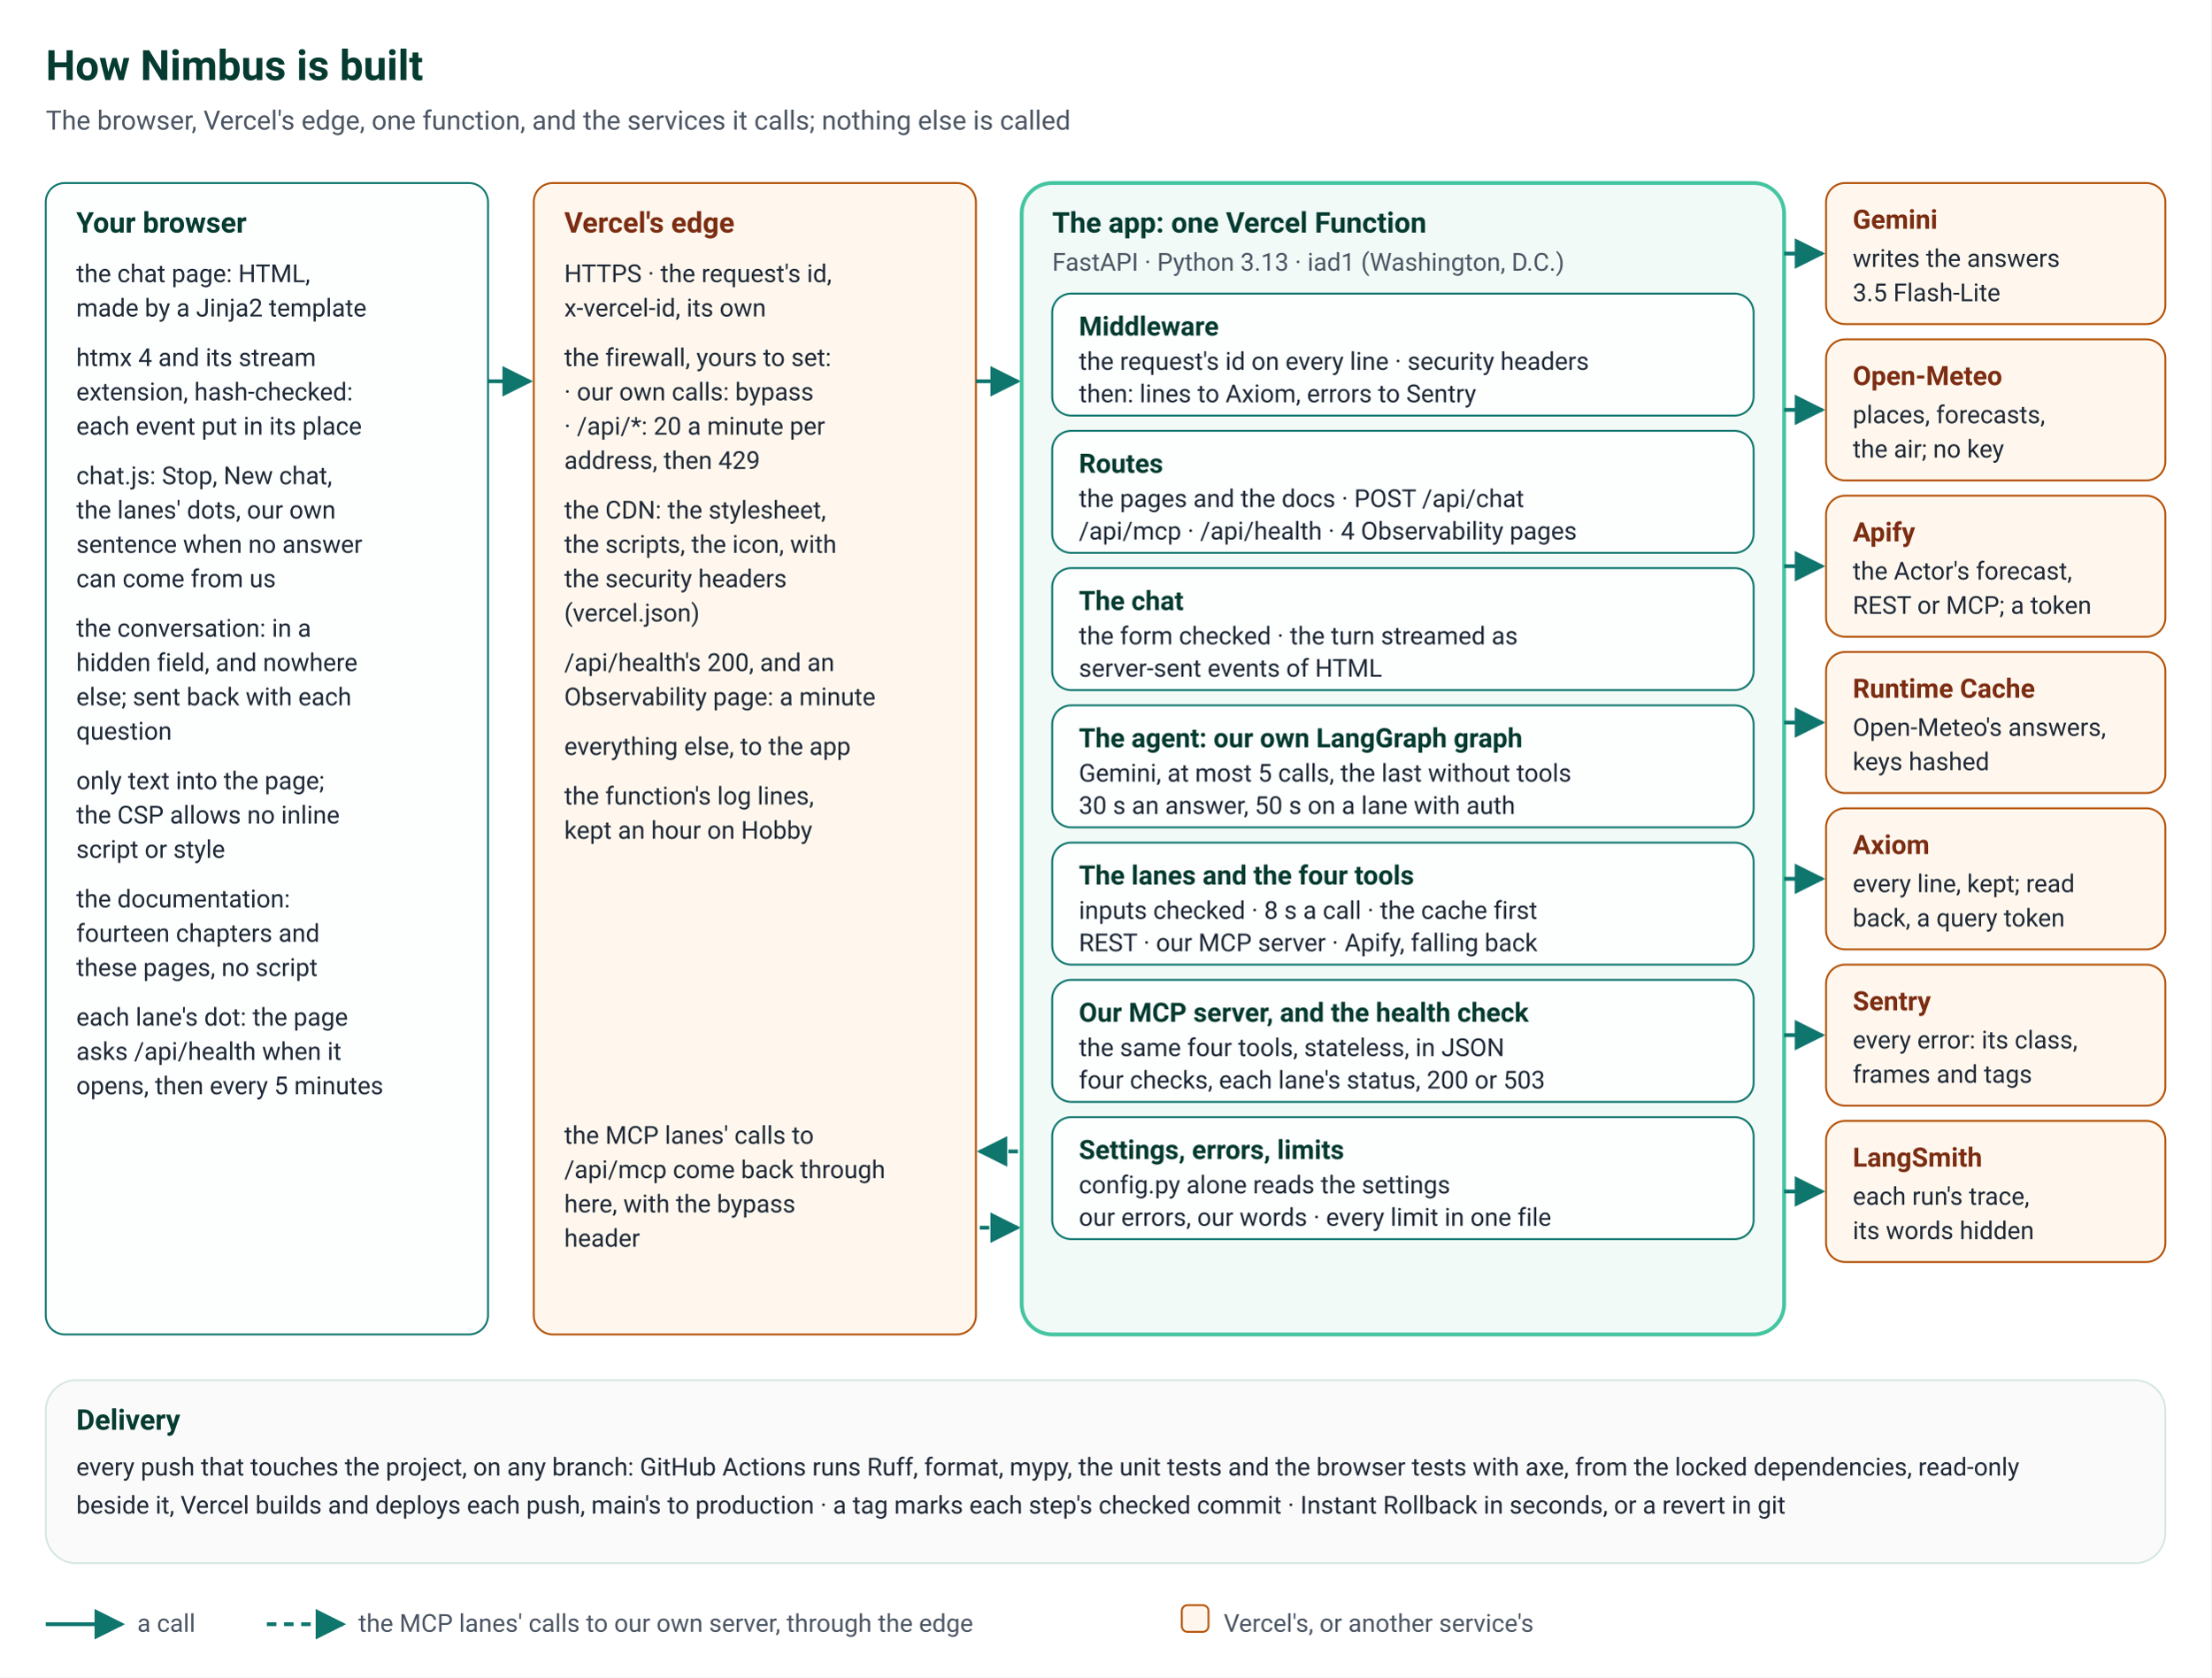
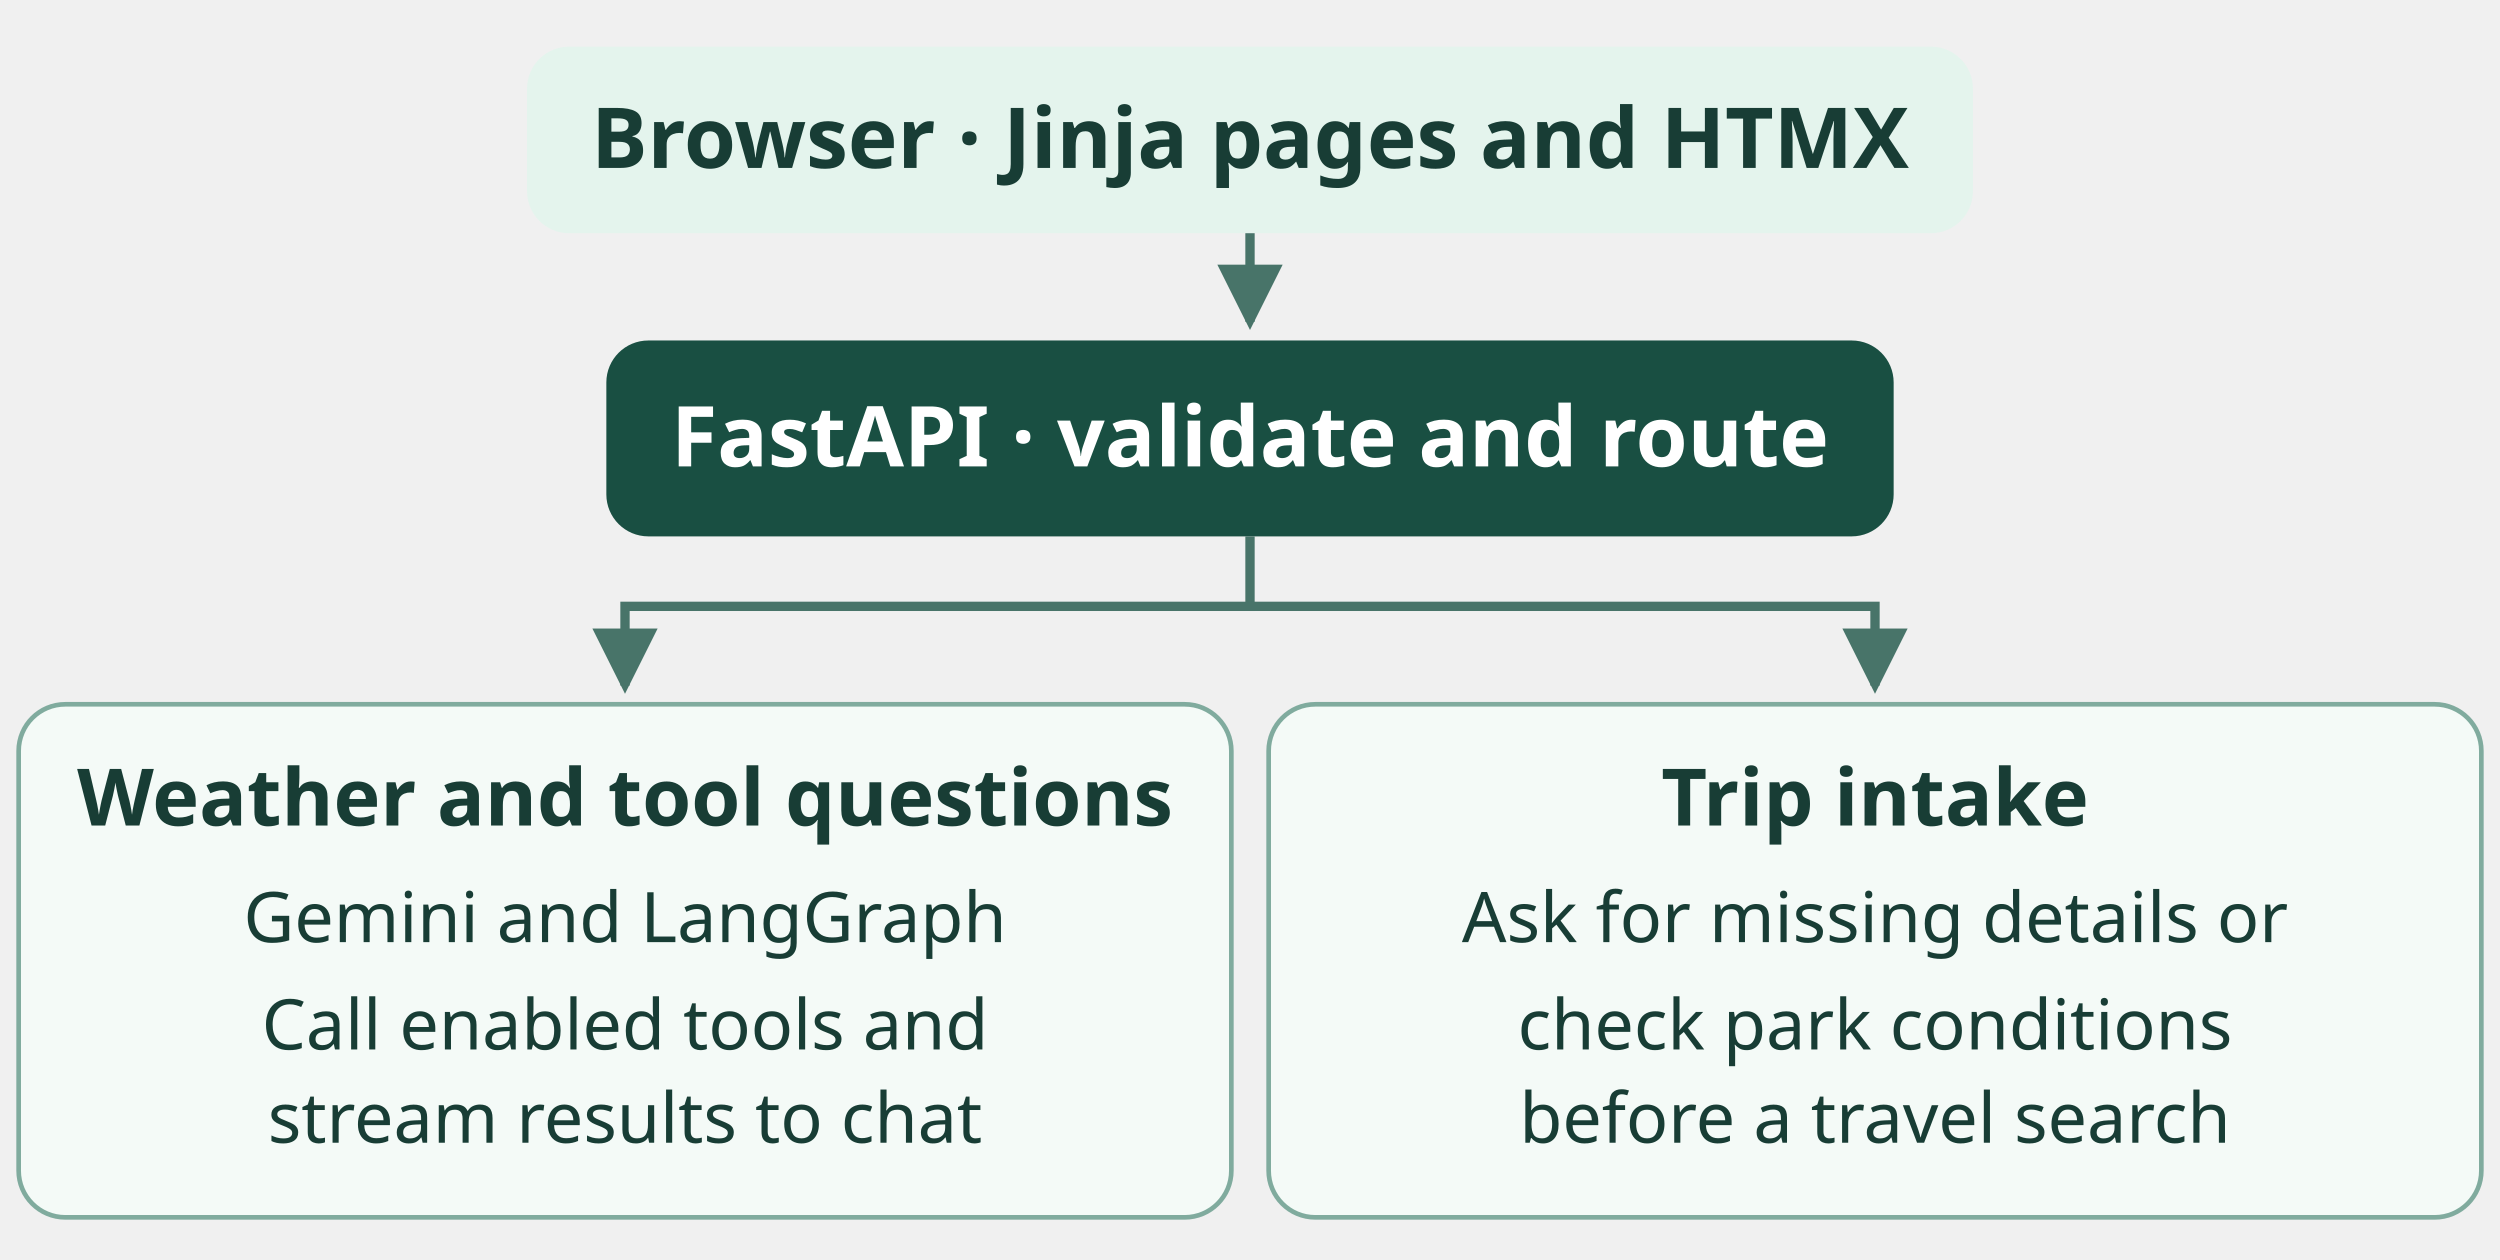
- <svg xmlns="http://www.w3.org/2000/svg" viewBox="0 0 1160 880" width="1160" height="880" role="img" aria-labelledby="t d" font-family="system-ui, -apple-system, 'Segoe UI', Roboto, sans-serif">
+ <svg xmlns="http://www.w3.org/2000/svg" width="536" height="270" viewBox="0 0 536 270" role="img" aria-labelledby="title desc" font-family="system-ui, sans-serif" fill="#183d35">
  <defs>
-     <marker id="arrow" viewBox="0 0 10 10" refX="9" refY="5" markerWidth="8" markerHeight="8" orient="auto-start-reverse">
-       <path d="M0 0L10 5L0 10z" fill="#0f766e" />
+     <marker id="arrow" viewBox="0 0 8 8" refX="7" refY="4" markerWidth="7" markerHeight="7" orient="auto">
+       <path d="M0 0L8 4L0 8Z" fill="#487469" />
    </marker>
  </defs>
-   <rect x="0" y="0" width="1160" height="880" fill="#ffffff" />
-   <text x="24" y="42" font-size="22" font-weight="700" fill="#053b30">How Nimbus is built</text>
-   <text x="24" y="68" font-size="14" fill="#4b5563">The browser, Vercel's edge, one function, and the services it calls; nothing else is called</text>
-   <rect x="24" y="96" width="232" height="604" rx="10" fill="#fcfffe" stroke="#0f766e" />
-   <text x="40" y="122" font-size="15" font-weight="700" fill="#053b30">Your browser</text>
-   <text x="40" y="148" font-size="13" fill="#1f2937">the chat page: HTML,</text>
-   <text x="40" y="166" font-size="13" fill="#1f2937">made by a Jinja2 template</text>
-   <text x="40" y="192" font-size="13" fill="#1f2937">htmx 4 and its stream</text>
-   <text x="40" y="210" font-size="13" fill="#1f2937">extension, hash-checked:</text>
-   <text x="40" y="228" font-size="13" fill="#1f2937">each event put in its place</text>
-   <text x="40" y="254" font-size="13" fill="#1f2937">chat.js: Stop, New chat,</text>
-   <text x="40" y="272" font-size="13" fill="#1f2937">the lanes' dots, our own</text>
-   <text x="40" y="290" font-size="13" fill="#1f2937">sentence when no answer</text>
-   <text x="40" y="308" font-size="13" fill="#1f2937">can come from us</text>
-   <text x="40" y="334" font-size="13" fill="#1f2937">the conversation: in a</text>
-   <text x="40" y="352" font-size="13" fill="#1f2937">hidden field, and nowhere</text>
-   <text x="40" y="370" font-size="13" fill="#1f2937">else; sent back with each</text>
-   <text x="40" y="388" font-size="13" fill="#1f2937">question</text>
-   <text x="40" y="414" font-size="13" fill="#1f2937">only text into the page;</text>
-   <text x="40" y="432" font-size="13" fill="#1f2937">the CSP allows no inline</text>
-   <text x="40" y="450" font-size="13" fill="#1f2937">script or style</text>
-   <text x="40" y="476" font-size="13" fill="#1f2937">the documentation:</text>
-   <text x="40" y="494" font-size="13" fill="#1f2937">fourteen chapters and</text>
-   <text x="40" y="512" font-size="13" fill="#1f2937">these pages, no script</text>
-   <text x="40" y="538" font-size="13" fill="#1f2937">each lane's dot: the page</text>
-   <text x="40" y="556" font-size="13" fill="#1f2937">asks /api/health when it</text>
-   <text x="40" y="574" font-size="13" fill="#1f2937">opens, then every 5 minutes</text>
-   <line x1="256" y1="200" x2="278" y2="200" stroke="#0f766e" stroke-width="2" marker-end="url(#arrow)" />
-   <rect x="280" y="96" width="232" height="604" rx="10" fill="#fff7ed" stroke="#b45309" />
-   <text x="296" y="122" font-size="15" font-weight="700" fill="#7c2d12">Vercel's edge</text>
-   <text x="296" y="148" font-size="13" fill="#1f2937">HTTPS · the request's id,</text>
-   <text x="296" y="166" font-size="13" fill="#1f2937">x-vercel-id, its own</text>
-   <text x="296" y="192" font-size="13" fill="#1f2937">the firewall, yours to set:</text>
-   <text x="296" y="210" font-size="13" fill="#1f2937">· our own calls: bypass</text>
-   <text x="296" y="228" font-size="13" fill="#1f2937">· /api/*: 20 a minute per</text>
-   <text x="296" y="246" font-size="13" fill="#1f2937">  address, then 429</text>
-   <text x="296" y="272" font-size="13" fill="#1f2937">the CDN: the stylesheet,</text>
-   <text x="296" y="290" font-size="13" fill="#1f2937">the scripts, the icon, with</text>
-   <text x="296" y="308" font-size="13" fill="#1f2937">the security headers</text>
-   <text x="296" y="326" font-size="13" fill="#1f2937">(vercel.json)</text>
-   <text x="296" y="352" font-size="13" fill="#1f2937">/api/health's 200, and an</text>
-   <text x="296" y="370" font-size="13" fill="#1f2937">Observability page: a minute</text>
-   <text x="296" y="396" font-size="13" fill="#1f2937">everything else, to the app</text>
-   <text x="296" y="422" font-size="13" fill="#1f2937">the function's log lines,</text>
-   <text x="296" y="440" font-size="13" fill="#1f2937">kept an hour on Hobby</text>
-   <text x="296" y="600" font-size="13" fill="#1f2937">the MCP lanes' calls to</text>
-   <text x="296" y="618" font-size="13" fill="#1f2937">/api/mcp come back through</text>
-   <text x="296" y="636" font-size="13" fill="#1f2937">here, with the bypass</text>
-   <text x="296" y="654" font-size="13" fill="#1f2937">header</text>
-   <line x1="512" y1="200" x2="534" y2="200" stroke="#0f766e" stroke-width="2" marker-end="url(#arrow)" />
-   <line x1="534" y1="604" x2="514" y2="604" stroke="#0f766e" stroke-width="2" stroke-dasharray="5 4" marker-end="url(#arrow)" />
-   <line x1="514" y1="644" x2="534" y2="644" stroke="#0f766e" stroke-width="2" stroke-dasharray="5 4" marker-end="url(#arrow)" />
-   <rect x="536" y="96" width="400" height="604" rx="16" fill="#f1faf7" stroke="#45c5a1" stroke-width="2" />
-   <text x="552" y="122" font-size="15" font-weight="700" fill="#053b30">The app: one Vercel Function</text>
-   <text x="552" y="142" font-size="13" fill="#4b5563">FastAPI · Python 3.13 · iad1 (Washington, D.C.)</text>
-   <rect x="552" y="154" width="368" height="64" rx="10" fill="#fcfffe" stroke="#0f766e" />
-   <text x="566" y="176" font-size="14" font-weight="700" fill="#053b30">Middleware</text>
-   <text x="566" y="194" font-size="13" fill="#1f2937">the request's id on every line · security headers</text>
-   <text x="566" y="211" font-size="13" fill="#1f2937">then: lines to Axiom, errors to Sentry</text>
-   <rect x="552" y="226" width="368" height="64" rx="10" fill="#fcfffe" stroke="#0f766e" />
-   <text x="566" y="248" font-size="14" font-weight="700" fill="#053b30">Routes</text>
-   <text x="566" y="266" font-size="13" fill="#1f2937">the pages and the docs · POST /api/chat</text>
-   <text x="566" y="283" font-size="13" fill="#1f2937">/api/mcp · /api/health · 4 Observability pages</text>
-   <rect x="552" y="298" width="368" height="64" rx="10" fill="#fcfffe" stroke="#0f766e" />
-   <text x="566" y="320" font-size="14" font-weight="700" fill="#053b30">The chat</text>
-   <text x="566" y="338" font-size="13" fill="#1f2937">the form checked · the turn streamed as</text>
-   <text x="566" y="355" font-size="13" fill="#1f2937">server-sent events of HTML</text>
-   <rect x="552" y="370" width="368" height="64" rx="10" fill="#fcfffe" stroke="#0f766e" />
-   <text x="566" y="392" font-size="14" font-weight="700" fill="#053b30">The agent: our own LangGraph graph</text>
-   <text x="566" y="410" font-size="13" fill="#1f2937">Gemini, at most 5 calls, the last without tools</text>
-   <text x="566" y="427" font-size="13" fill="#1f2937">30 s an answer, 50 s on a lane with auth</text>
-   <rect x="552" y="442" width="368" height="64" rx="10" fill="#fcfffe" stroke="#0f766e" />
-   <text x="566" y="464" font-size="14" font-weight="700" fill="#053b30">The lanes and the four tools</text>
-   <text x="566" y="482" font-size="13" fill="#1f2937">inputs checked · 8 s a call · the cache first</text>
-   <text x="566" y="499" font-size="13" fill="#1f2937">REST · our MCP server · Apify, falling back</text>
-   <rect x="552" y="514" width="368" height="64" rx="10" fill="#fcfffe" stroke="#0f766e" />
-   <text x="566" y="536" font-size="14" font-weight="700" fill="#053b30">Our MCP server, and the health check</text>
-   <text x="566" y="554" font-size="13" fill="#1f2937">the same four tools, stateless, in JSON</text>
-   <text x="566" y="571" font-size="13" fill="#1f2937">four checks, each lane's status, 200 or 503</text>
-   <rect x="552" y="586" width="368" height="64" rx="10" fill="#fcfffe" stroke="#0f766e" />
-   <text x="566" y="608" font-size="14" font-weight="700" fill="#053b30">Settings, errors, limits</text>
-   <text x="566" y="626" font-size="13" fill="#1f2937">config.py alone reads the settings</text>
-   <text x="566" y="643" font-size="13" fill="#1f2937">our errors, our words · every limit in one file</text>
-   <rect x="958" y="96" width="178" height="74" rx="10" fill="#fff7ed" stroke="#b45309" />
-   <text x="972" y="120" font-size="14" font-weight="700" fill="#7c2d12">Gemini</text>
-   <text x="972" y="140" font-size="13" fill="#1f2937">writes the answers</text>
-   <text x="972" y="158" font-size="13" fill="#1f2937">3.5 Flash-Lite</text>
-   <rect x="958" y="178" width="178" height="74" rx="10" fill="#fff7ed" stroke="#b45309" />
-   <text x="972" y="202" font-size="14" font-weight="700" fill="#7c2d12">Open-Meteo</text>
-   <text x="972" y="222" font-size="13" fill="#1f2937">places, forecasts,</text>
-   <text x="972" y="240" font-size="13" fill="#1f2937">the air; no key</text>
-   <rect x="958" y="260" width="178" height="74" rx="10" fill="#fff7ed" stroke="#b45309" />
-   <text x="972" y="284" font-size="14" font-weight="700" fill="#7c2d12">Apify</text>
-   <text x="972" y="304" font-size="13" fill="#1f2937">the Actor's forecast,</text>
-   <text x="972" y="322" font-size="13" fill="#1f2937">REST or MCP; a token</text>
-   <rect x="958" y="342" width="178" height="74" rx="10" fill="#fff7ed" stroke="#b45309" />
-   <text x="972" y="366" font-size="14" font-weight="700" fill="#7c2d12">Runtime Cache</text>
-   <text x="972" y="386" font-size="13" fill="#1f2937">Open-Meteo's answers,</text>
-   <text x="972" y="404" font-size="13" fill="#1f2937">keys hashed</text>
-   <rect x="958" y="424" width="178" height="74" rx="10" fill="#fff7ed" stroke="#b45309" />
-   <text x="972" y="448" font-size="14" font-weight="700" fill="#7c2d12">Axiom</text>
-   <text x="972" y="468" font-size="13" fill="#1f2937">every line, kept; read</text>
-   <text x="972" y="486" font-size="13" fill="#1f2937">back, a query token</text>
-   <rect x="958" y="506" width="178" height="74" rx="10" fill="#fff7ed" stroke="#b45309" />
-   <text x="972" y="530" font-size="14" font-weight="700" fill="#7c2d12">Sentry</text>
-   <text x="972" y="550" font-size="13" fill="#1f2937">every error: its class,</text>
-   <text x="972" y="568" font-size="13" fill="#1f2937">frames and tags</text>
-   <rect x="958" y="588" width="178" height="74" rx="10" fill="#fff7ed" stroke="#b45309" />
-   <text x="972" y="612" font-size="14" font-weight="700" fill="#7c2d12">LangSmith</text>
-   <text x="972" y="632" font-size="13" fill="#1f2937">each run's trace,</text>
-   <text x="972" y="650" font-size="13" fill="#1f2937">its words hidden</text>
-   <line x1="936" y1="133" x2="956" y2="133" stroke="#0f766e" stroke-width="2" marker-end="url(#arrow)" />
-   <line x1="936" y1="215" x2="956" y2="215" stroke="#0f766e" stroke-width="2" marker-end="url(#arrow)" />
-   <line x1="936" y1="297" x2="956" y2="297" stroke="#0f766e" stroke-width="2" marker-end="url(#arrow)" />
-   <line x1="936" y1="379" x2="956" y2="379" stroke="#0f766e" stroke-width="2" marker-end="url(#arrow)" />
-   <line x1="936" y1="461" x2="956" y2="461" stroke="#0f766e" stroke-width="2" marker-end="url(#arrow)" />
-   <line x1="936" y1="543" x2="956" y2="543" stroke="#0f766e" stroke-width="2" marker-end="url(#arrow)" />
-   <line x1="936" y1="625" x2="956" y2="625" stroke="#0f766e" stroke-width="2" marker-end="url(#arrow)" />
-   <rect x="24" y="724" width="1112" height="96" rx="16" fill="#fafafa" stroke="#d7e7e2" />
-   <text x="40" y="750" font-size="15" font-weight="700" fill="#053b30">Delivery</text>
-   <text x="40" y="774" font-size="13" fill="#1f2937">every push that touches the project, on any branch: GitHub Actions runs Ruff, format, mypy, the unit tests and the browser tests with axe, from the locked dependencies, read-only</text>
-   <text x="40" y="794" font-size="13" fill="#1f2937">beside it, Vercel builds and deploys each push, main's to production · a tag marks each step's checked commit · Instant Rollback in seconds, or a revert in git</text>
-   <line x1="24" y1="852" x2="64" y2="852" stroke="#0f766e" stroke-width="2" marker-end="url(#arrow)" />
-   <text x="72" y="856" font-size="13" fill="#4b5563">a call</text>
-   <line x1="140" y1="852" x2="180" y2="852" stroke="#0f766e" stroke-width="2" stroke-dasharray="5 4" marker-end="url(#arrow)" />
-   <text x="188" y="856" font-size="13" fill="#4b5563">the MCP lanes' calls to our own server, through the edge</text>
-   <rect x="620" y="842" width="14" height="14" rx="3" fill="#fff7ed" stroke="#b45309" />
-   <text x="642" y="856" font-size="13" fill="#4b5563">Vercel's, or another service's</text>
+   <rect x="113" y="10" width="310" height="40" rx="9" fill="#e4f4ed" />
+   <text x="268" y="36" font-size="18" font-weight="650" text-anchor="middle">Browser · Jinja pages and HTMX</text>
+   <path d="M268 50v19" stroke="#487469" stroke-width="2" marker-end="url(#arrow)" />
+   <rect x="130" y="73" width="276" height="42" rx="9" fill="#194f42" />
+   <text x="268" y="100" font-size="18" font-weight="650" fill="#fff" text-anchor="middle">FastAPI · validate and route</text>
+   <g fill="none" stroke="#487469" stroke-width="2" marker-end="url(#arrow)">
+     <path d="M268 115v15H134v17" />
+     <path d="M268 130h134v17" />
+   </g>
+   <g stroke="#80ab9e" fill="#f4faf7">
+     <rect x="4" y="151" width="260" height="110" rx="10" />
+     <rect x="272" y="151" width="260" height="110" rx="10" />
+   </g>
+   <g text-anchor="middle">
+     <text x="134" y="177" font-size="17" font-weight="650">Weather and tool questions</text>
+     <text x="134" y="202" font-size="15">Gemini and LangGraph</text>
+     <text x="134" y="225" font-size="15">Call enabled tools and</text>
+     <text x="134" y="245" font-size="15">stream results to chat</text>
+     <text x="402" y="177" font-size="17" font-weight="650">Trip intake</text>
+     <text x="402" y="202" font-size="15">Ask for missing details or</text>
+     <text x="402" y="225" font-size="15">check park conditions</text>
+     <text x="402" y="245" font-size="15">before a travel search</text>
+   </g>
</svg>
